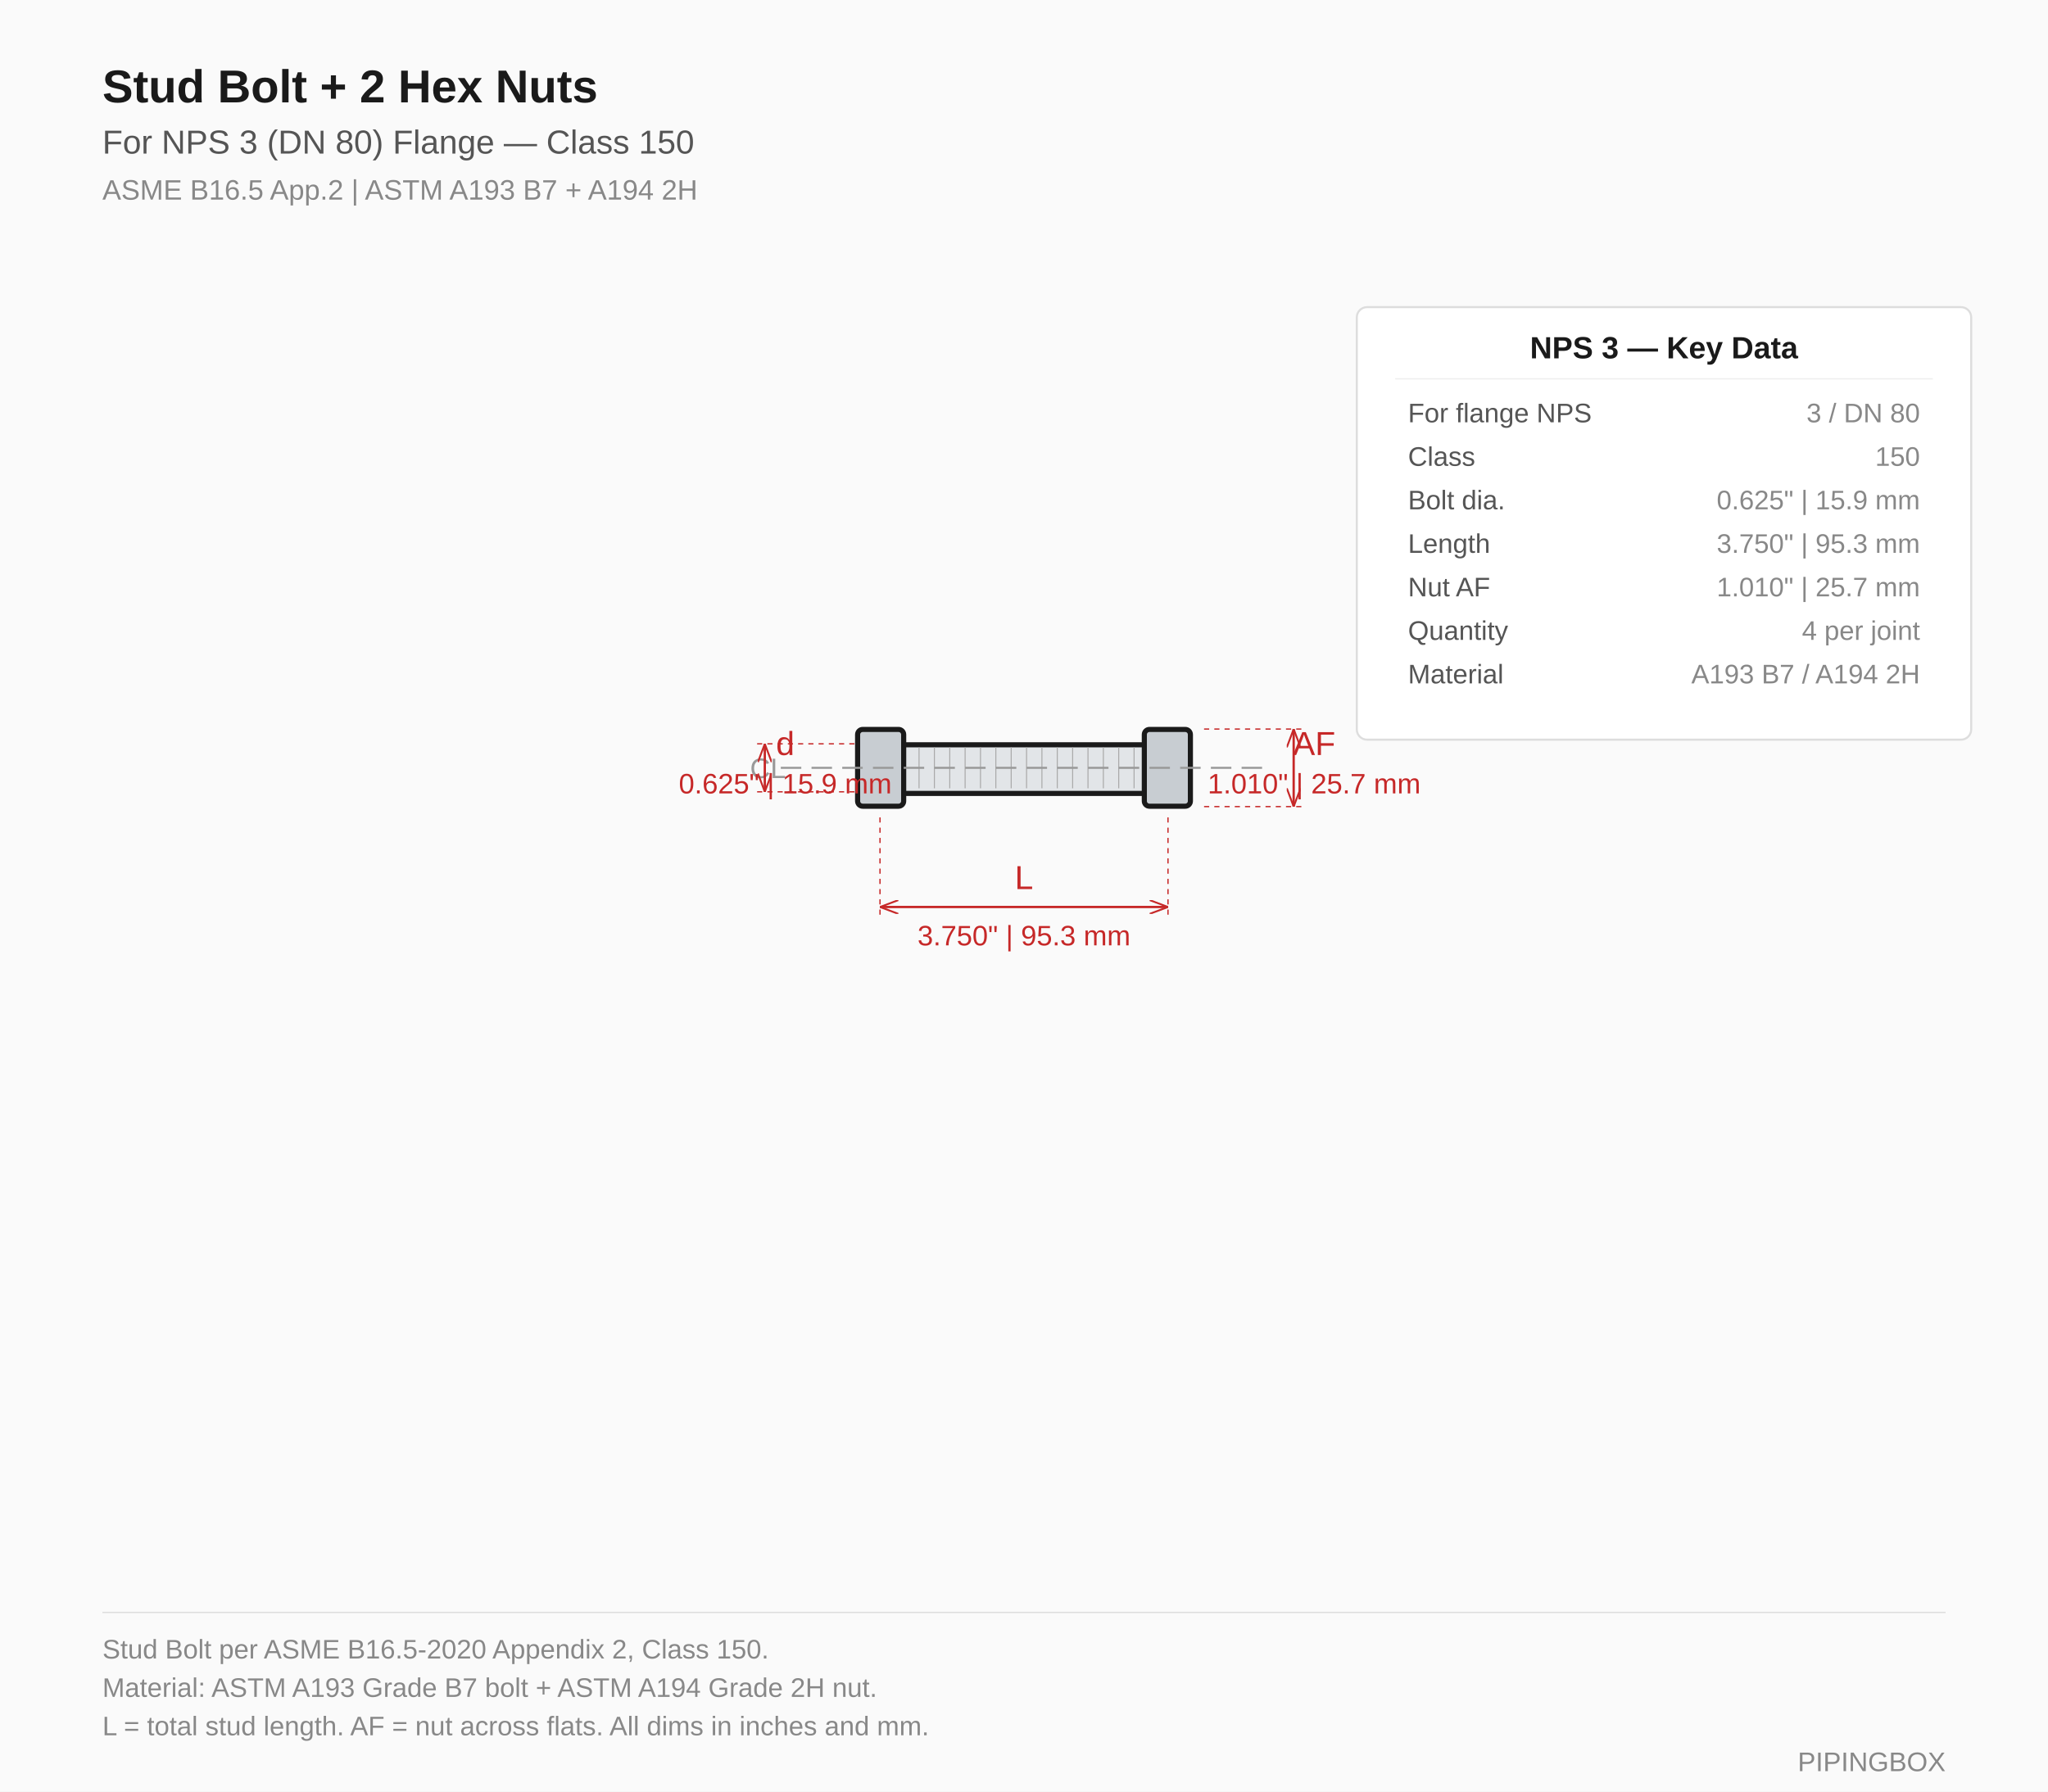
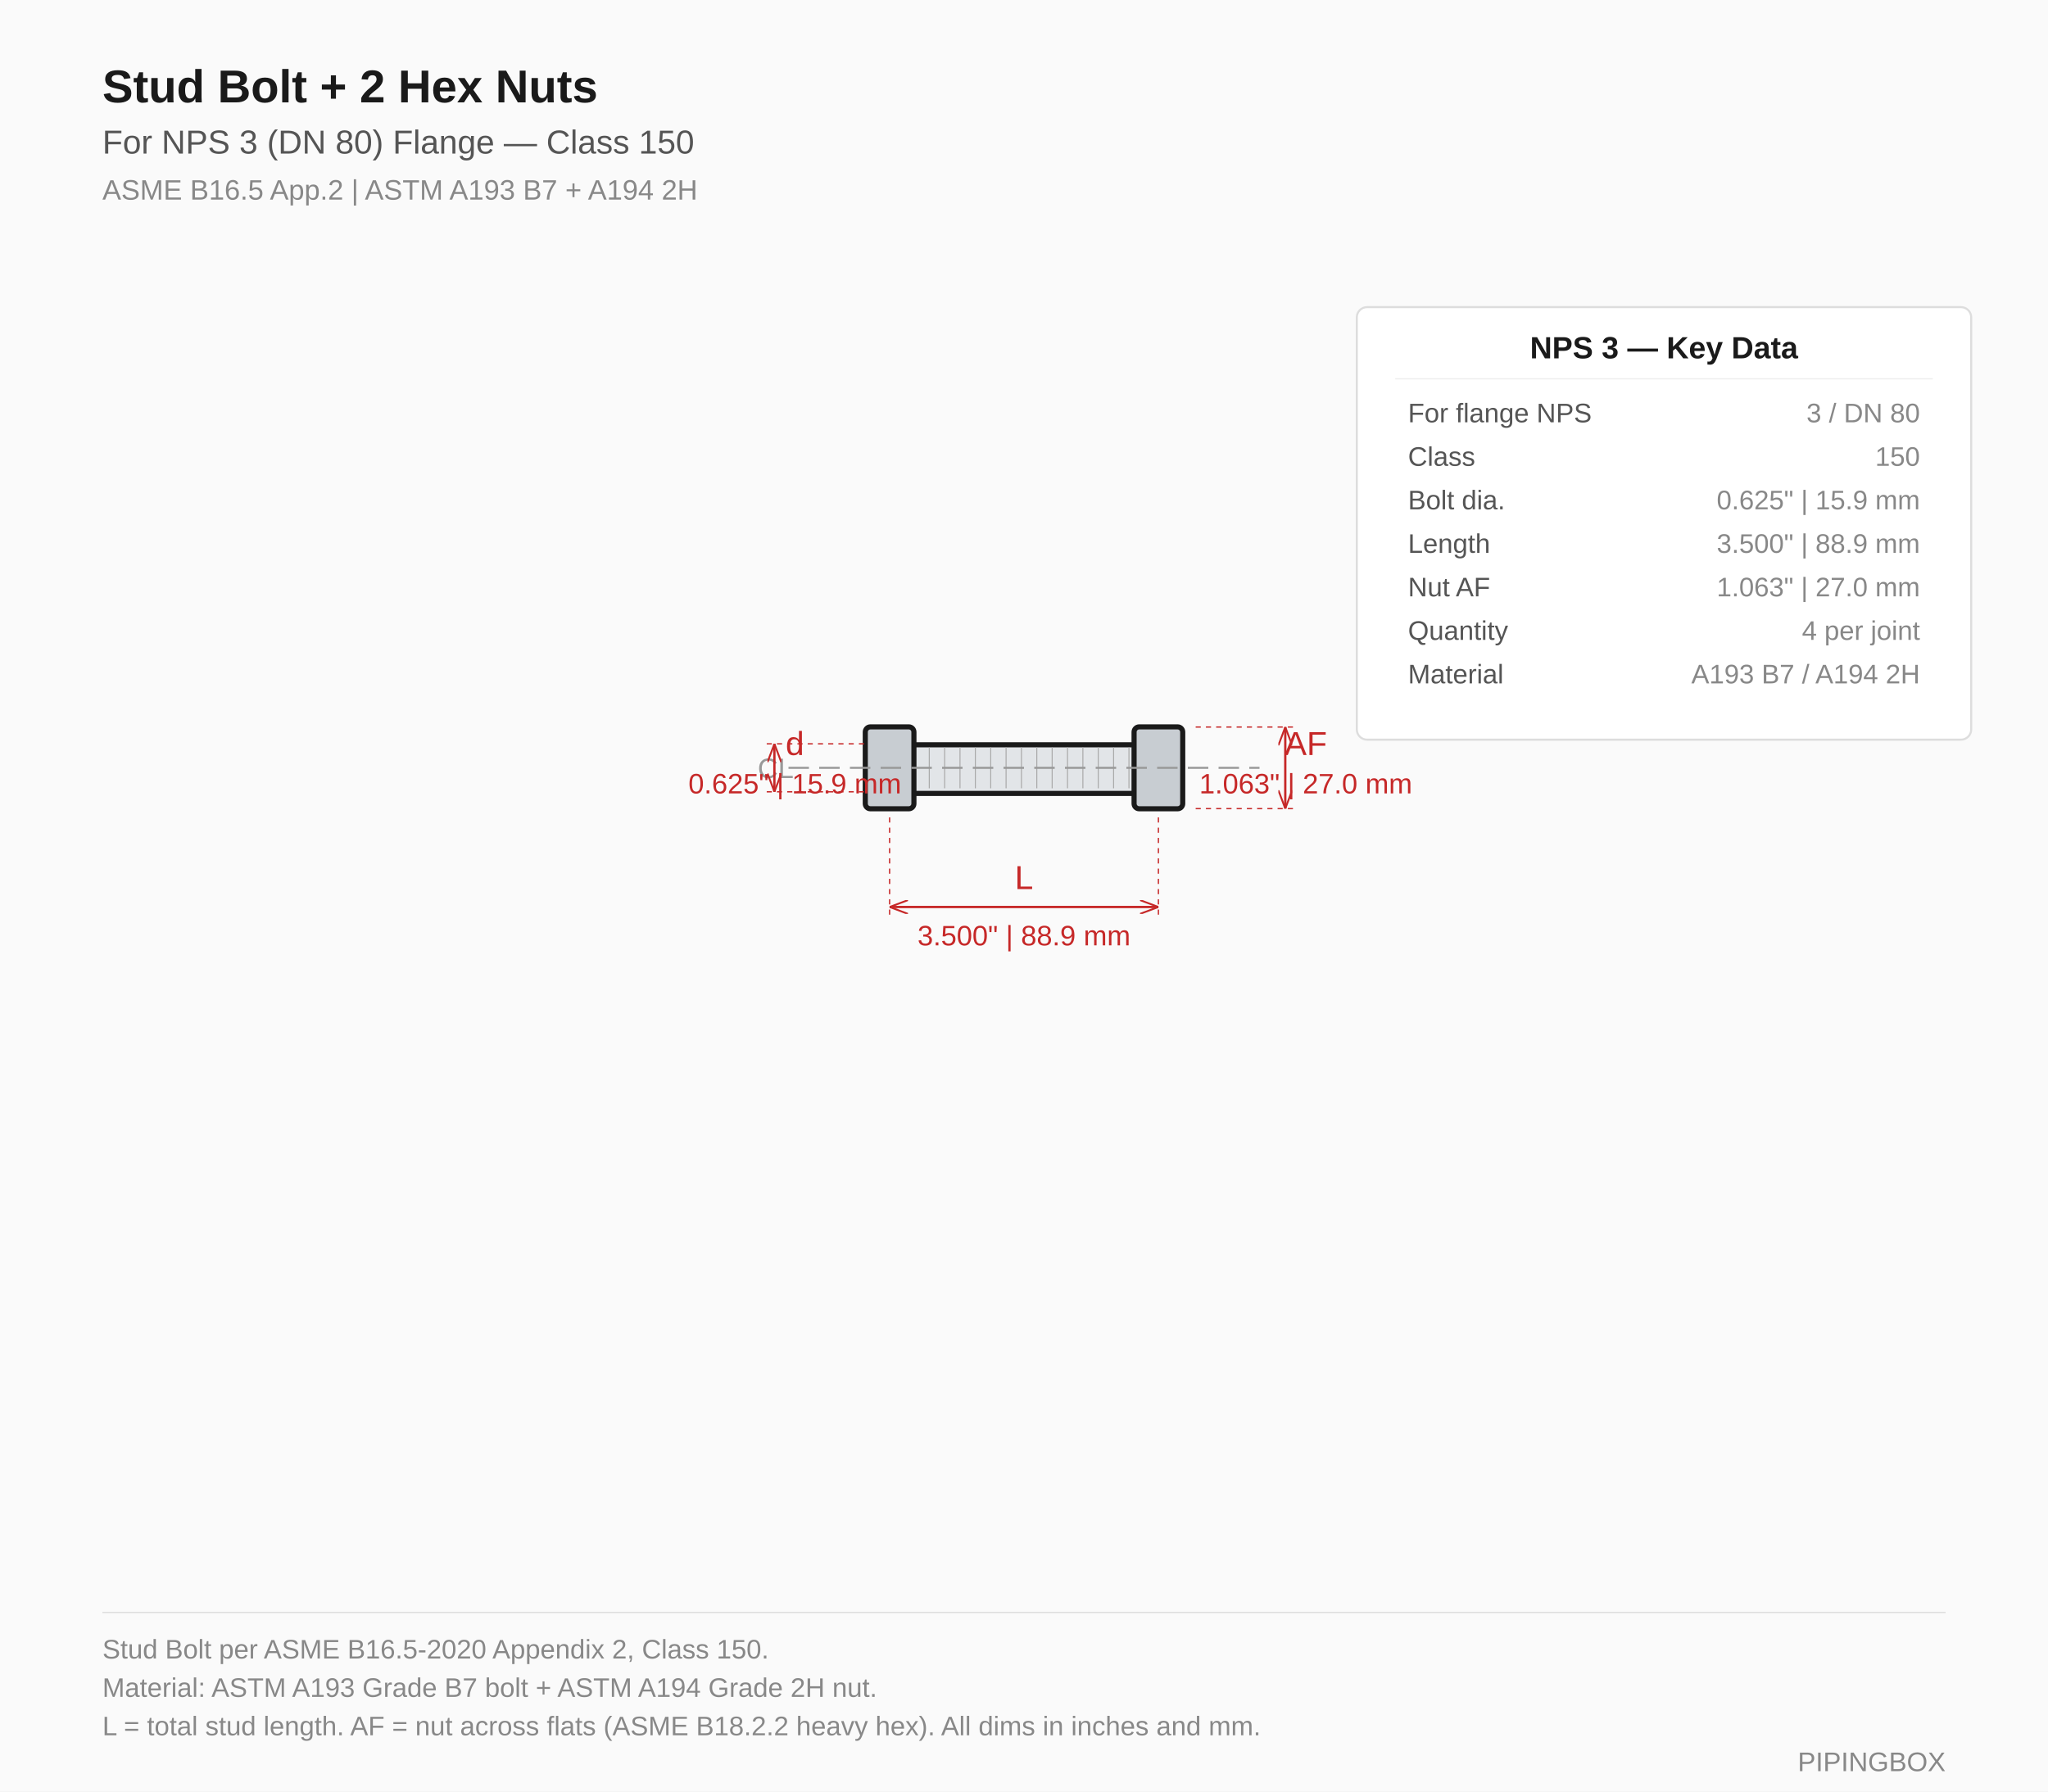
<svg xmlns="http://www.w3.org/2000/svg" viewBox="0 0 800 700" width="800" height="700">
  <defs>
    <style>
    .profile{stroke:#1a1a1a;stroke-width:2;fill:#e2e5e8}
    .bore{stroke:#555;stroke-width:1;fill:none;stroke-dasharray:4 2}
    .centerline{stroke:#999;stroke-width:.8;stroke-dasharray:8 4;fill:none}
    .dim-line{stroke:#c62828;stroke-width:.9;fill:none}
    .dim-text{font-family:'Segoe UI',Arial,sans-serif;font-size:13px;fill:#c62828;text-anchor:middle}
    .dim-sub{font-family:'Segoe UI',Arial,sans-serif;font-size:11px;fill:#c62828;text-anchor:middle}
    .title{font-family:'Segoe UI',Arial,sans-serif;font-size:18px;font-weight:600;fill:#1a1a1a}
    .subtitle{font-family:'Segoe UI',Arial,sans-serif;font-size:13px;fill:#555}
    .std-ref{font-family:'Segoe UI',Arial,sans-serif;font-size:11px;fill:#888}
    .note{font-family:'Segoe UI',Arial,sans-serif;font-size:10.5px;fill:#888}
    .label{font-family:'Segoe UI',Arial,sans-serif;font-size:11px;fill:#999;text-anchor:middle}
    .tbl-hdr{font-family:'Segoe UI',Arial,sans-serif;font-size:12px;fill:#1a1a1a;font-weight:600;text-anchor:middle}
    .tbl-key{font-family:'Segoe UI',Arial,sans-serif;font-size:10.5px;fill:#555;text-anchor:start}
    .tbl-val{font-family:'Segoe UI',Arial,sans-serif;font-size:10.5px;fill:#888;text-anchor:end}
  </style>
    <marker id="as" markerWidth="8" markerHeight="6" refX="0" refY="3" orient="auto">
      <path d="M8,0 L0,3 L8,6" fill="none" stroke="#c62828" stroke-width=".8" />
    </marker>
    <marker id="ae" markerWidth="8" markerHeight="6" refX="8" refY="3" orient="auto">
      <path d="M0,0 L8,3 L0,6" fill="none" stroke="#c62828" stroke-width=".8" />
    </marker>
  </defs>
  <rect width="800" height="700" fill="#fafafa" />
  <text x="40" y="40" class="title">Stud Bolt + 2 Hex Nuts</text>
  <text x="40" y="60" class="subtitle">For NPS 3 (DN 80) Flange — Class 150</text>
  <text x="40" y="78" class="std-ref">ASME B16.5 App.2 | ASTM A193 B7 + A194 2H</text>
-   <rect x="344" y="291" width="112" height="19" class="profile" />
-   <line x1="347" y1="292" x2="347" y2="308" stroke="#aaa" stroke-width=".4" />
-   <line x1="353" y1="292" x2="353" y2="308" stroke="#aaa" stroke-width=".4" />
-   <line x1="359" y1="292" x2="359" y2="308" stroke="#aaa" stroke-width=".4" />
-   <line x1="365" y1="292" x2="365" y2="308" stroke="#aaa" stroke-width=".4" />
-   <line x1="371" y1="292" x2="371" y2="308" stroke="#aaa" stroke-width=".4" />
-   <line x1="377" y1="292" x2="377" y2="308" stroke="#aaa" stroke-width=".4" />
-   <line x1="383" y1="292" x2="383" y2="308" stroke="#aaa" stroke-width=".4" />
-   <line x1="389" y1="292" x2="389" y2="308" stroke="#aaa" stroke-width=".4" />
-   <line x1="395" y1="292" x2="395" y2="308" stroke="#aaa" stroke-width=".4" />
-   <line x1="401" y1="292" x2="401" y2="308" stroke="#aaa" stroke-width=".4" />
-   <line x1="407" y1="292" x2="407" y2="308" stroke="#aaa" stroke-width=".4" />
-   <line x1="413" y1="292" x2="413" y2="308" stroke="#aaa" stroke-width=".4" />
-   <line x1="419" y1="292" x2="419" y2="308" stroke="#aaa" stroke-width=".4" />
-   <line x1="425" y1="292" x2="425" y2="308" stroke="#aaa" stroke-width=".4" />
-   <line x1="431" y1="292" x2="431" y2="308" stroke="#aaa" stroke-width=".4" />
-   <line x1="437" y1="292" x2="437" y2="308" stroke="#aaa" stroke-width=".4" />
-   <line x1="443" y1="292" x2="443" y2="308" stroke="#aaa" stroke-width=".4" />
-   <line x1="449" y1="292" x2="449" y2="308" stroke="#aaa" stroke-width=".4" />
-   <rect x="335" y="285" width="18" height="30" rx="2" fill="#c8cdd2" stroke="#1a1a1a" stroke-width="2" />
-   <rect x="447" y="285" width="18" height="30" rx="2" fill="#c8cdd2" stroke="#1a1a1a" stroke-width="2" />
-   <line x1="305" y1="300" x2="495" y2="300" class="centerline" />
-   <text x="300" y="304" class="label" text-anchor="end">CL</text>
-   <line x1="343.75" y1="319.375" x2="343.75" y2="359.375" stroke="#c62828" stroke-width=".5" stroke-dasharray="2 2" />
-   <line x1="456.25" y1="319.375" x2="456.25" y2="359.375" stroke="#c62828" stroke-width=".5" stroke-dasharray="2 2" />
-   <line x1="343.75" y1="354.375" x2="456.25" y2="354.375" class="dim-line" marker-start="url(#as)" marker-end="url(#ae)" />
+   <rect x="348" y="291" width="105" height="19" class="profile" />
+   <line x1="351" y1="292" x2="351" y2="308" stroke="#aaa" stroke-width=".4" />
+   <line x1="357" y1="292" x2="357" y2="308" stroke="#aaa" stroke-width=".4" />
+   <line x1="363" y1="292" x2="363" y2="308" stroke="#aaa" stroke-width=".4" />
+   <line x1="369" y1="292" x2="369" y2="308" stroke="#aaa" stroke-width=".4" />
+   <line x1="375" y1="292" x2="375" y2="308" stroke="#aaa" stroke-width=".4" />
+   <line x1="381" y1="292" x2="381" y2="308" stroke="#aaa" stroke-width=".4" />
+   <line x1="387" y1="292" x2="387" y2="308" stroke="#aaa" stroke-width=".4" />
+   <line x1="393" y1="292" x2="393" y2="308" stroke="#aaa" stroke-width=".4" />
+   <line x1="399" y1="292" x2="399" y2="308" stroke="#aaa" stroke-width=".4" />
+   <line x1="405" y1="292" x2="405" y2="308" stroke="#aaa" stroke-width=".4" />
+   <line x1="411" y1="292" x2="411" y2="308" stroke="#aaa" stroke-width=".4" />
+   <line x1="417" y1="292" x2="417" y2="308" stroke="#aaa" stroke-width=".4" />
+   <line x1="423" y1="292" x2="423" y2="308" stroke="#aaa" stroke-width=".4" />
+   <line x1="429" y1="292" x2="429" y2="308" stroke="#aaa" stroke-width=".4" />
+   <line x1="435" y1="292" x2="435" y2="308" stroke="#aaa" stroke-width=".4" />
+   <line x1="441" y1="292" x2="441" y2="308" stroke="#aaa" stroke-width=".4" />
+   <line x1="447" y1="292" x2="447" y2="308" stroke="#aaa" stroke-width=".4" />
+   <rect x="338" y="284" width="19" height="32" rx="2" fill="#c8cdd2" stroke="#1a1a1a" stroke-width="2" />
+   <rect x="443" y="284" width="19" height="32" rx="2" fill="#c8cdd2" stroke="#1a1a1a" stroke-width="2" />
+   <line x1="308" y1="300" x2="492" y2="300" class="centerline" />
+   <text x="303" y="304" class="label" text-anchor="end">CL</text>
+   <line x1="347.5" y1="319.375" x2="347.5" y2="359.375" stroke="#c62828" stroke-width=".5" stroke-dasharray="2 2" />
+   <line x1="452.5" y1="319.375" x2="452.5" y2="359.375" stroke="#c62828" stroke-width=".5" stroke-dasharray="2 2" />
+   <line x1="347.5" y1="354.375" x2="452.5" y2="354.375" class="dim-line" marker-start="url(#as)" marker-end="url(#ae)" />
  <text x="400" y="347.375" class="dim-text">L</text>
-   <text x="400" y="369.375" class="dim-sub">3.750" | 95.3 mm</text>
-   <line x1="333.75" y1="290.625" x2="293.75" y2="290.625" stroke="#c62828" stroke-width=".5" stroke-dasharray="2 2" />
-   <line x1="333.75" y1="309.375" x2="293.75" y2="309.375" stroke="#c62828" stroke-width=".5" stroke-dasharray="2 2" />
-   <line x1="298.75" y1="290.625" x2="298.75" y2="309.375" class="dim-line" marker-start="url(#as)" marker-end="url(#ae)" />
-   <text x="306.75" y="295.0" class="dim-text" text-anchor="start">d</text>
-   <text x="306.75" y="310.0" class="dim-sub" text-anchor="start">0.625" | 15.9 mm</text>
-   <line x1="470.34" y1="284.85" x2="510.34" y2="284.85" stroke="#c62828" stroke-width=".5" stroke-dasharray="2 2" />
-   <line x1="470.34" y1="315.15" x2="510.34" y2="315.15" stroke="#c62828" stroke-width=".5" stroke-dasharray="2 2" />
-   <line x1="505.34" y1="284.85" x2="505.34" y2="315.15" class="dim-line" marker-start="url(#as)" marker-end="url(#ae)" />
-   <text x="513.34" y="295.0" class="dim-text" text-anchor="start">AF</text>
-   <text x="513.34" y="310.0" class="dim-sub" text-anchor="start">1.010" | 25.7 mm</text>
+   <text x="400" y="369.375" class="dim-sub">3.500" | 88.9 mm</text>
+   <line x1="337.5" y1="290.625" x2="297.5" y2="290.625" stroke="#c62828" stroke-width=".5" stroke-dasharray="2 2" />
+   <line x1="337.5" y1="309.375" x2="297.5" y2="309.375" stroke="#c62828" stroke-width=".5" stroke-dasharray="2 2" />
+   <line x1="302.5" y1="290.625" x2="302.5" y2="309.375" class="dim-line" marker-start="url(#as)" marker-end="url(#ae)" />
+   <text x="310.5" y="295" class="dim-text" text-anchor="start">d</text>
+   <text x="310.5" y="310" class="dim-sub" text-anchor="start">0.625" | 15.9 mm</text>
+   <line x1="467.062" y1="284.062" x2="507.062" y2="284.062" stroke="#c62828" stroke-width=".5" stroke-dasharray="2 2" />
+   <line x1="467.062" y1="315.938" x2="507.062" y2="315.938" stroke="#c62828" stroke-width=".5" stroke-dasharray="2 2" />
+   <line x1="502.062" y1="284.062" x2="502.062" y2="315.938" class="dim-line" marker-start="url(#as)" marker-end="url(#ae)" />
+   <text x="510.062" y="295" class="dim-text" text-anchor="start">AF</text>
+   <text x="510.062" y="310" class="dim-sub" text-anchor="start">1.063" | 27.0 mm</text>
  <rect x="530" y="120" width="240" height="169" rx="4" fill="white" stroke="#ddd" stroke-width=".8" />
  <text x="650" y="140" class="tbl-hdr">NPS 3 — Key Data</text>
  <line x1="545" y1="148" x2="755" y2="148" stroke="#eee" stroke-width=".5" />
  <text x="550" y="165" class="tbl-key">For flange NPS</text>
  <text x="750" y="165" class="tbl-val">3 / DN 80</text>
  <text x="550" y="182" class="tbl-key">Class</text>
  <text x="750" y="182" class="tbl-val">150</text>
  <text x="550" y="199" class="tbl-key">Bolt dia.</text>
  <text x="750" y="199" class="tbl-val">0.625" | 15.9 mm</text>
  <text x="550" y="216" class="tbl-key">Length</text>
-   <text x="750" y="216" class="tbl-val">3.750" | 95.3 mm</text>
+   <text x="750" y="216" class="tbl-val">3.500" | 88.9 mm</text>
  <text x="550" y="233" class="tbl-key">Nut AF</text>
-   <text x="750" y="233" class="tbl-val">1.010" | 25.7 mm</text>
+   <text x="750" y="233" class="tbl-val">1.063" | 27.0 mm</text>
  <text x="550" y="250" class="tbl-key">Quantity</text>
  <text x="750" y="250" class="tbl-val">4 per joint</text>
  <text x="550" y="267" class="tbl-key">Material</text>
  <text x="750" y="267" class="tbl-val">A193 B7 / A194 2H</text>
  <line x1="40" y1="630" x2="760" y2="630" stroke="#ddd" stroke-width=".5" />
  <text x="40" y="648" class="note">Stud Bolt per ASME B16.5-2020 Appendix 2, Class 150.</text>
  <text x="40" y="663" class="note">Material: ASTM A193 Grade B7 bolt + ASTM A194 Grade 2H nut.</text>
-   <text x="40" y="678" class="note">L = total stud length. AF = nut across flats. All dims in inches and mm.</text>
+   <text x="40" y="678" class="note">L = total stud length. AF = nut across flats (ASME B18.2.2 heavy hex). All dims in inches and mm.</text>
  <text x="760" y="692" class="note" text-anchor="end" fill="#ccc">PIPINGBOX</text>
</svg>
